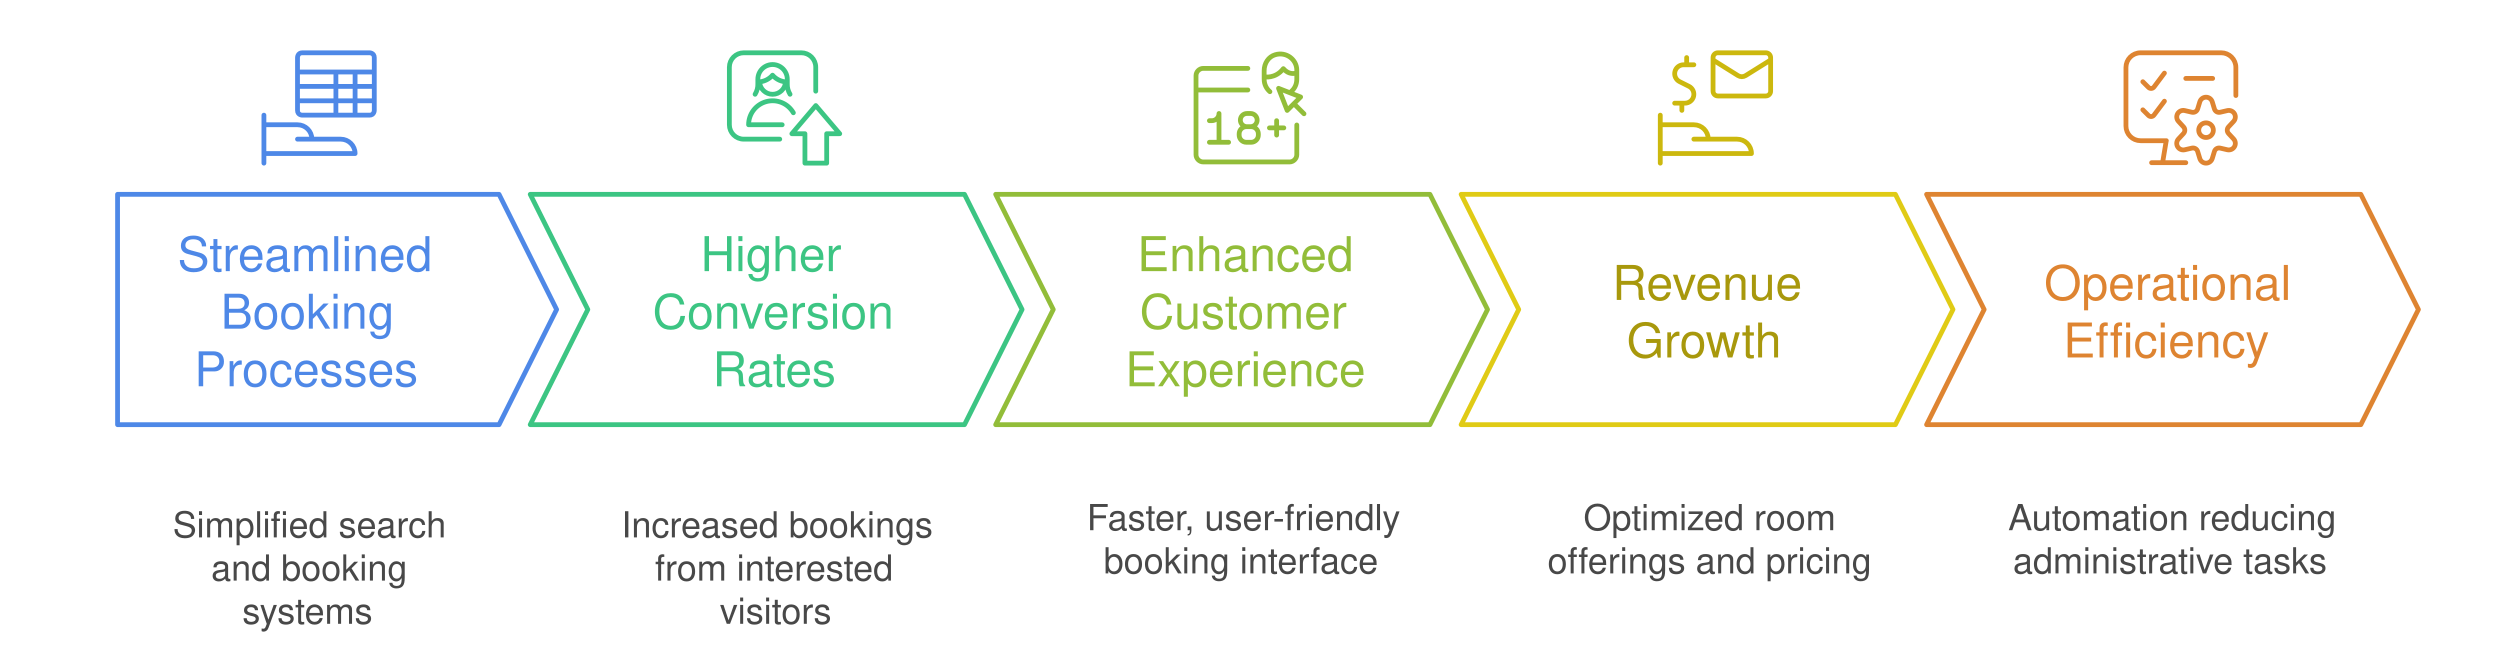
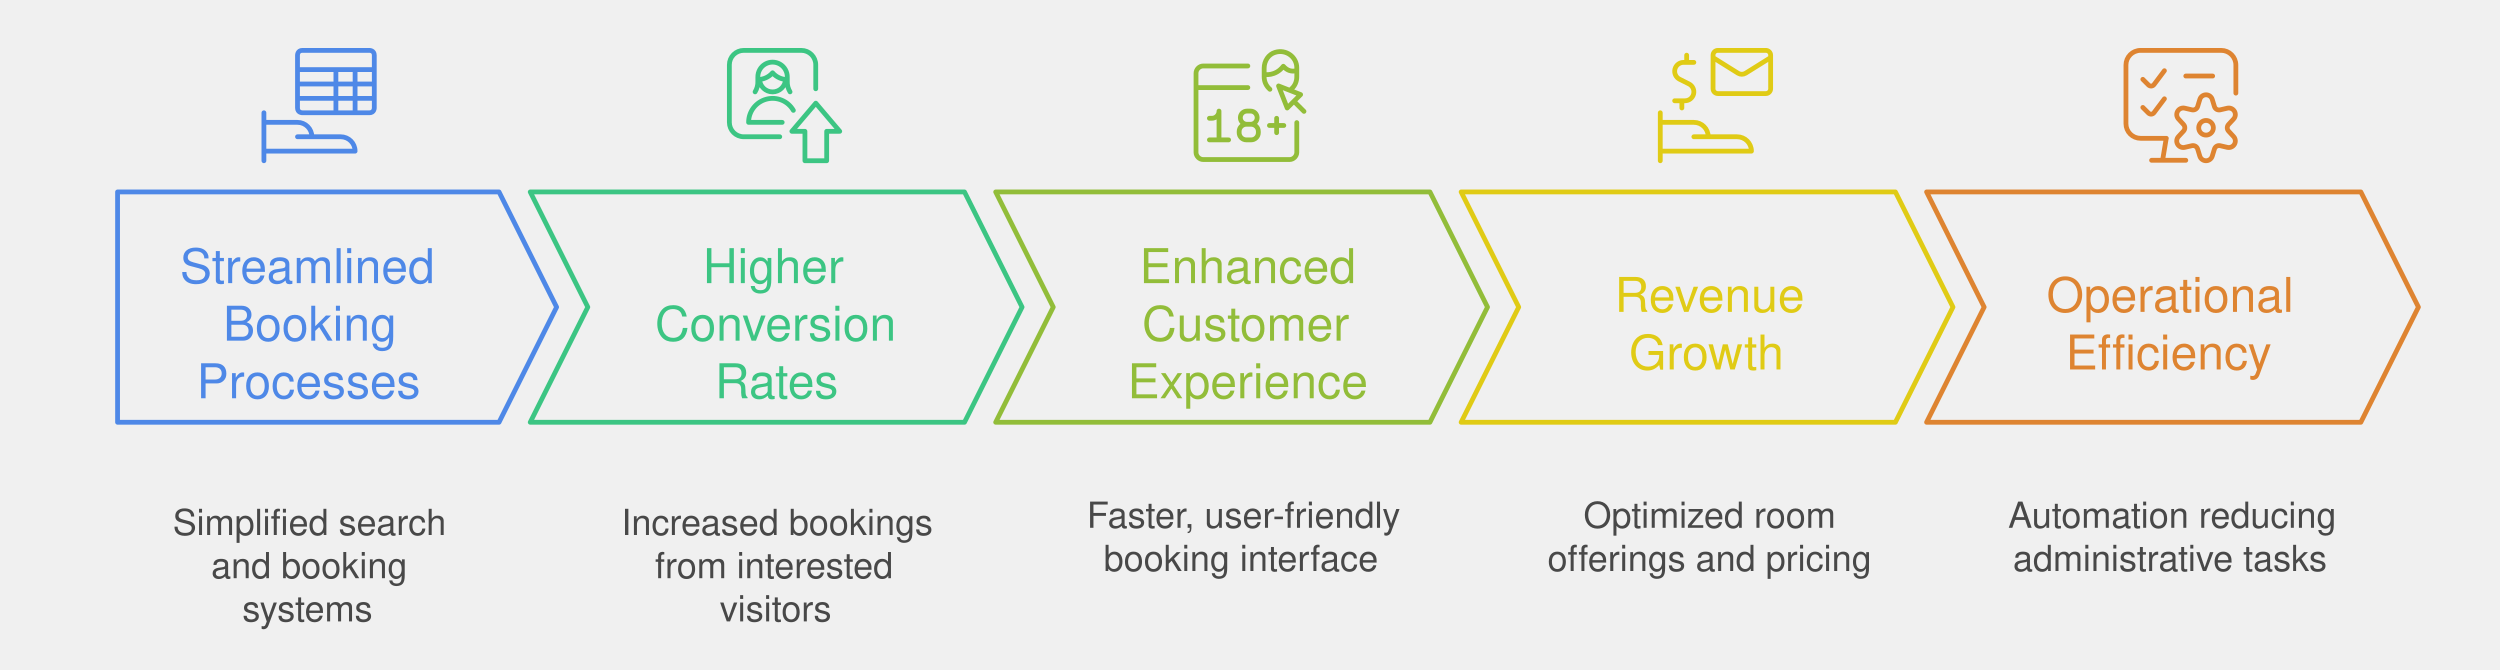
- <svg xmlns="http://www.w3.org/2000/svg" height="280" viewBox="0 0 1042 280" width="1042">
-   <path d="m0-136h1042v434h-1042z" fill="#fff" fill-rule="evenodd" />
-   <path d="m1-135h1040v432h-1040z" fill="#fff" fill-rule="evenodd" />
+ <svg xmlns="http://www.w3.org/2000/svg" height="279" viewBox="0 0 1042 279" width="1042">
  <g font-family="Helvetica">
-     <g font-size="20">
-       <text fill="#4e88e7" x="81" y="161">Processes</text>
-       <text fill="#4e88e7" x="92" y="137">Booking</text>
-       <text fill="#4e88e7" x="74" y="113">Streamlined</text>
-       <text fill="#3cc583" x="297" y="161">Rates</text>
-       <text fill="#3cc583" x="272" y="137">Conversion</text>
-       <text fill="#3cc583" x="292" y="113">Higher</text>
-       <text fill="#92bd39" x="469" y="161">Experience</text>
-       <text fill="#92bd39" x="475" y="137">Customer</text>
-       <text fill="#92bd39" x="474" y="113">Enhanced</text>
-       <text fill="#a8980c" x="678" y="149">Growth</text>
-       <text fill="#a8980c" x="672" y="125">Revenue</text>
-       <text fill="#de8431" x="860" y="149">Efficiency</text>
-       <text fill="#de8431" x="852" y="125">Operational</text>
-     </g>
-     <text fill="#484848" font-size="15" x="101" y="260">systems</text>
-     <text fill="#484848" font-size="15" x="88" y="242">and booking</text>
-     <text fill="#484848" font-size="15" x="72" y="224">Simplified search</text>
-     <text fill="#484848" font-size="15" x="300" y="260">visitors</text>
-     <text fill="#484848" font-size="15" x="273" y="242">from interested</text>
-     <text fill="#484848" font-size="15" x="259" y="224">Increased bookings</text>
-     <text fill="#484848" font-size="15" x="460" y="239">booking interface</text>
-     <text fill="#484848" font-size="15" x="453" y="221">Faster, user-friendly</text>
-     <text fill="#484848" font-size="15" x="645" y="239">offerings and pricing</text>
-     <text fill="#484848" font-size="15" x="660" y="221">Optimized room</text>
-     <text fill="#484848" font-size="15" x="839" y="239">administrative tasks</text>
-     <text fill="#484848" font-size="15" x="837" y="221">Automation reducing</text>
+     <text fill="#4e88e7" font-size="20" x="82" y="166">Processes</text>
+     <text fill="#4e88e7" font-size="20" x="93" y="142">Booking</text>
+     <text fill="#4e88e7" font-size="20" x="75" y="118">Streamlined</text>
+     <text fill="#3cc583" font-size="20" x="298" y="166">Rates</text>
+     <text fill="#3cc583" font-size="20" x="273" y="142">Conversion</text>
+     <text fill="#3cc583" font-size="20" x="293" y="118">Higher</text>
+     <text fill="#92bd39" font-size="20" x="470" y="166">Experience</text>
+     <text fill="#92bd39" font-size="20" x="476" y="142">Customer</text>
+     <text fill="#92bd39" font-size="20" x="475" y="118">Enhanced</text>
+     <text fill="#e0cb15" font-size="20" x="679" y="154">Growth</text>
+     <text fill="#e0cb15" font-size="20" x="673" y="130">Revenue</text>
+     <text fill="#de8431" font-size="20" x="861" y="154">Efficiency</text>
+     <text fill="#de8431" font-size="20" x="853" y="130">Operational</text>
+     <text fill="#484848" font-size="15" x="101" y="259">systems</text>
+     <text fill="#484848" font-size="15" x="88" y="241">and booking</text>
+     <text fill="#484848" font-size="15" x="72" y="223">Simplified search</text>
+     <text fill="#484848" font-size="15" x="300" y="259">visitors</text>
+     <text fill="#484848" font-size="15" x="273" y="241">from interested</text>
+     <text fill="#484848" font-size="15" x="259" y="223">Increased bookings</text>
+     <text fill="#484848" font-size="15" x="460" y="238">booking interface</text>
+     <text fill="#484848" font-size="15" x="453" y="220">Faster, user-friendly</text>
+     <text fill="#484848" font-size="15" x="645" y="238">offerings and pricing</text>
+     <text fill="#484848" font-size="15" x="660" y="220">Optimized room</text>
+     <text fill="#484848" font-size="15" x="839" y="238">administrative tasks</text>
+     <text fill="#484848" font-size="15" x="837" y="220">Automation reducing</text>
  </g>
-   <g fill="none" stroke-linecap="round" stroke-linejoin="round" stroke-width="2">
-     <path d="m61 81h144m-.5 96h3.5l24-48-24-48h-3.5m.5 96h-144m0-96h-12v96h12" stroke="#4e88e7" />
-     <path d="m255 81h144m-.5 96h3.5l24-48-24-48h-3.5m.5 96h-144m0-96h-34l24 48-24 48h34" stroke="#3cc583" />
-     <path d="m449 81h144m-.5 96h3.5l24-48-24-48h-3.5m.5 96h-144m0-96h-34l24 48-24 48h34" stroke="#92bd39" />
-     <path d="m643 81h144m-.5 96h3.5l24-48-24-48h-3.5m.5 96h-144m0-96h-34l24 48-24 48h34" stroke="#e0cb15" />
-     <path d="m837 81h144m-.5 96h3.5l24-48-24-48h-3.5m.5 96h-144m0-96h-34l24 48-24 48h34" stroke="#de8431" />
-     <path d="m126.002 22h28s2 0 2 2v22s0 2-2 2h-28s-2 0-2-2v-22s0-2 2-2m-2 8h32m-32 6h32m-32 6h32m-16-12v18m8-18v18m-38.002 20v-20m0 4h14c3.314 0 6 2.686 6 6h12c3.314 0 6 2.686 6 6h-38zm20 6h-6" stroke="#4e88e7" />
-     <path d="m325 58h-15c-3.314 0-6-2.686-6-6v-24c0-3.314 2.686-6 6-6h24c3.314 0 6 2.686 6 6v10m10 17.734-9.974-11.734-9.972 11.734h5.44v12.266h9.066v-12.266zm-23.986-3.734h-14c0-4.526 3.04-8.487 7.412-9.659 4.372-1.171 8.985.739 11.248 4.659m-1.386-7.712c-.799-1.311-1.197-2.827-1.146-4.362v-1.784c.04-2.219-1.121-4.287-3.036-5.408-1.915-1.121-4.287-1.121-6.202 0-1.915 1.121-3.076 3.189-3.036 5.408v1.784c.051 1.535-.347 3.051-1.146 4.362m1.146-5.132c2.355-.006 4.592-1.032 6.132-2.814 1.541 1.783 3.779 2.81 6.136 2.814m-.722-.034c-.125 2.897-2.509 5.181-5.409 5.181s-5.284-2.284-5.409-5.181" stroke="#3cc583" />
-     <path d="m529.3 38.219c-1.4-1.2-2.4-3-2.4-5.2v-3.6c0-3 1.8-5.8 4.6-6.6 4.6-1.4 9 2 9 6.4v3.8c0 2-.8 3.8-2.2 5m-11.4-6s4.6 1 8-3.4c1.6 1.8 3.4 2.4 5.6 1.8m-4 15.6-3.6-9.2 9.2 3.6zm2.8-2.8 4.2 4.2m-23.4-18.919h-18.6c-1.6 0-3 1.4-3 3v33c0 1.6 1.4 3 3 3h36c1.6 0 3-1.4 3-3v-12.4m-42-14.6h21.6m9 15.8h6m-3-3v6m-24.019-9v12m-4-9h1c1.657 0 3-1.343 3-3m4 12h-8m15.648-6.5h1.5c1.519 0 2.75-1.231 2.75-2.75 0-1.519-1.231-2.75-2.75-2.75l-1.5 0c-1.519 0-2.75 1.231-2.75 2.75 0 1.519 1.231 2.75 2.75 2.75zm4.75 3.5v-.5c0-1.657-1.343-3-3-3h-2c-1.657 0-3 1.343-3 3v.5c0 1.657 1.343 3 3 3h2c1.657 0 3-1.343 3-3z" stroke="#92bd39" />
-     <path d="m706 27h-4.292c-1.719.001-3.213 1.183-3.607 2.856-.395 1.673.412 3.398 1.949 4.168l3.9 1.952c1.537.769 2.344 2.495 1.949 4.168-.395 1.673-1.888 2.856-3.607 2.856h-4.292m3 0v3m2-22v3m-11 41v-20m0 4h14c3.314 0 6 2.686 6 6h12c3.314 0 6 2.686 6 6h-38zm20 6h-6m32-33v13c0 1.105-.895 2-2 2h-20c-1.105 0-2-.895-2-2v-13m24 0v-1c0-1.105-.895-2-2-2h-20c-1.105 0-2 .895-2 2v1l10.4 6.506c.973.608 2.207.608 3.18 0z" stroke="#ccb80e" />
-     <path d="m916.422 54.258c0 1.687 1.367 3.054 3.054 3.054 1.687 0 3.054-1.367 3.054-3.054s-1.367-3.054-3.054-3.054c-1.687 0-3.054 1.367-3.054 3.054m5.648-11.814.9 2.956c.306 1.02 1.351 1.627 2.388 1.388l3-.696c1.167-.266 2.371.261 2.968 1.298.597 1.037.448 2.342-.368 3.218l-2.098 2.262c-.724.783-.724 1.991 0 2.774l2.098 2.262c.816.876.965 2.181.368 3.218-.597 1.037-1.801 1.564-2.968 1.298l-3-.694c-1.037-.239-2.081.367-2.388 1.386l-.9 2.958c-.346 1.143-1.399 1.926-2.594 1.926s-2.248-.782-2.594-1.926l-.902-2.958c-.307-1.019-1.351-1.625-2.388-1.386l-3 .694c-1.168.269-2.374-.257-2.972-1.295-.598-1.038-.447-2.346.372-3.221l2.098-2.262c.724-.783.724-1.991 0-2.774l-2.09-2.27c-.819-.875-.97-2.182-.372-3.221.598-1.038 1.804-1.564 2.972-1.295l3 .696c1.032.235 2.071-.367 2.38-1.38l.902-2.956c.343-1.146 1.398-1.931 2.594-1.931 1.196 0 2.251.785 2.594 1.931zm-20.704 25.366 1.526-9.162m-6.108 9.162h14.252m-8.102-9.162h-10.734c-3.372-.002-6.104-2.736-6.104-6.108v-24.432c0-3.372 2.732-6.106 6.104-6.108h33.6c3.373 0 6.108 2.735 6.108 6.108v11.706m-29.78-9.34-4.34 5.786c-.266.353-.672.574-1.113.606-.441.031-.874-.13-1.187-.442l-2.356-2.356m8.996 8.112-4.34 5.786c-.265.355-.671.577-1.112.608-.442.031-.875-.131-1.188-.444l-2.356-2.354m17.904-13.088h11.198" stroke="#de8431" />
-   </g>
+   <path d="m61 80h144m-.5 96h3.5l24-48-24-48h-3.5m.5 96h-144m0-96h-12v96h12" fill="none" stroke="#4e88e7" stroke-linecap="round" stroke-linejoin="round" stroke-width="2" />
+   <path d="m255 80h144m-.5 96h3.5l24-48-24-48h-3.5m.5 96h-144m0-96h-34l24 48-24 48h34" fill="none" stroke="#3cc583" stroke-linecap="round" stroke-linejoin="round" stroke-width="2" />
+   <path d="m449 80h144m-.5 96h3.5l24-48-24-48h-3.5m.5 96h-144m0-96h-34l24 48-24 48h34" fill="none" stroke="#92bd39" stroke-linecap="round" stroke-linejoin="round" stroke-width="2" />
+   <path d="m643 80h144m-.5 96h3.5l24-48-24-48h-3.5m.5 96h-144m0-96h-34l24 48-24 48h34" fill="none" stroke="#e0cb15" stroke-linecap="round" stroke-linejoin="round" stroke-width="2" />
+   <path d="m837 80h144m-.5 96h3.5l24-48-24-48h-3.5m.5 96h-144m0-96h-34l24 48-24 48h34" fill="none" stroke="#de8431" stroke-linecap="round" stroke-linejoin="round" stroke-width="2" />
+   <path d="m126.002 21h28s2 0 2 2v22s0 2-2 2h-28s-2 0-2-2v-22s0-2 2-2m-2 8h32m-32 6h32m-32 6h32m-16-12v18m8-18v18m-38.002 20v-20m0 4h14c3.314 0 6 2.686 6 6h12c3.314 0 6 2.686 6 6h-38zm20 6h-6" fill="none" stroke="#4e88e7" stroke-linecap="round" stroke-linejoin="round" stroke-width="2" />
+   <path d="m325 57h-15c-3.314 0-6-2.686-6-6v-24c0-3.314 2.686-6 6-6h24c3.314 0 6 2.686 6 6v10m10 17.734-9.974-11.734-9.972 11.734h5.44v12.266h9.066v-12.266zm-23.986-3.734h-14c0-4.526 3.04-8.487 7.412-9.659 4.372-1.171 8.985.739 11.248 4.659m-1.386-7.712c-.799-1.311-1.197-2.827-1.146-4.362v-1.784c.04-2.219-1.121-4.287-3.036-5.408-1.915-1.121-4.287-1.121-6.202 0-1.915 1.121-3.076 3.189-3.036 5.408v1.784c.051 1.535-.347 3.051-1.146 4.362m1.146-5.132c2.355-.006 4.592-1.032 6.132-2.814 1.541 1.783 3.779 2.81 6.136 2.814m-.722-.034c-.125 2.897-2.509 5.181-5.409 5.181s-5.284-2.284-5.409-5.181" fill="none" stroke="#3cc583" stroke-linecap="round" stroke-linejoin="round" stroke-width="2" />
+   <path d="m529.3 37.219c-1.4-1.2-2.4-3-2.4-5.2v-3.6c0-3 1.8-5.8 4.6-6.6 4.6-1.4 9 2 9 6.4v3.8c0 2-.8 3.8-2.2 5m-11.4-6s4.6 1 8-3.4c1.6 1.8 3.4 2.4 5.6 1.8m-4 15.6-3.6-9.2 9.2 3.6zm2.8-2.8 4.2 4.2m-23.4-18.919h-18.6c-1.6 0-3 1.4-3 3v33c0 1.6 1.4 3 3 3h36c1.6 0 3-1.4 3-3v-12.4m-42-14.6h21.6m9 15.8h6m-3-3v6m-24.019-9v12m-4-9h1c1.657 0 3-1.343 3-3m4 12h-8m15.648-6.5h1.5c1.519 0 2.75-1.231 2.75-2.75 0-1.519-1.231-2.75-2.75-2.75l-1.5 0c-1.519 0-2.75 1.231-2.75 2.75 0 1.519 1.231 2.75 2.75 2.75zm4.75 3.5v-.5c0-1.657-1.343-3-3-3h-2c-1.657 0-3 1.343-3 3v.5c0 1.657 1.343 3 3 3h2c1.657 0 3-1.343 3-3z" fill="none" stroke="#92bd39" stroke-linecap="round" stroke-linejoin="round" stroke-width="2" />
+   <path d="m706 26h-4.292c-1.719.001-3.213 1.183-3.607 2.856-.395 1.673.412 3.398 1.949 4.168l3.9 1.952c1.537.769 2.344 2.495 1.949 4.168-.395 1.673-1.888 2.856-3.607 2.856h-4.292m3 0v3m2-22v3m-11 41v-20m0 4h14c3.314 0 6 2.686 6 6h12c3.314 0 6 2.686 6 6h-38zm20 6h-6m32-33v13c0 1.105-.895 2-2 2h-20c-1.105 0-2-.895-2-2v-13m24 0v-1c0-1.105-.895-2-2-2h-20c-1.105 0-2 .895-2 2v1l10.4 6.506c.973.608 2.207.608 3.18 0z" fill="none" stroke="#e0cb15" stroke-linecap="round" stroke-linejoin="round" stroke-width="2" />
+   <path d="m916.422 53.258c0 1.687 1.367 3.054 3.054 3.054 1.687 0 3.054-1.367 3.054-3.054s-1.367-3.054-3.054-3.054c-1.687 0-3.054 1.367-3.054 3.054m5.648-11.814.9 2.956c.306 1.02 1.351 1.627 2.388 1.388l3-.696c1.167-.266 2.371.261 2.968 1.298.597 1.037.448 2.342-.368 3.218l-2.098 2.262c-.724.783-.724 1.991 0 2.774l2.098 2.262c.816.876.965 2.181.368 3.218-.597 1.037-1.801 1.564-2.968 1.298l-3-.694c-1.037-.239-2.081.367-2.388 1.386l-.9 2.958c-.346 1.143-1.399 1.926-2.594 1.926s-2.248-.782-2.594-1.926l-.902-2.958c-.307-1.019-1.351-1.625-2.388-1.386l-3 .694c-1.168.269-2.374-.257-2.972-1.295-.598-1.038-.447-2.346.372-3.221l2.098-2.262c.724-.783.724-1.991 0-2.774l-2.09-2.27c-.819-.875-.97-2.182-.372-3.221.598-1.038 1.804-1.564 2.972-1.295l3 .696c1.032.235 2.071-.367 2.38-1.38l.902-2.956c.343-1.146 1.398-1.931 2.594-1.931 1.196 0 2.251.785 2.594 1.931zm-20.704 25.366 1.526-9.162m-6.108 9.162h14.252m-8.102-9.162h-10.734c-3.372-.002-6.104-2.736-6.104-6.108v-24.432c0-3.372 2.732-6.106 6.104-6.108h33.6c3.373 0 6.108 2.735 6.108 6.108v11.706m-29.78-9.34-4.34 5.786c-.266.353-.672.574-1.113.606-.441.031-.874-.13-1.187-.442l-2.356-2.356m8.996 8.112-4.34 5.786c-.265.355-.671.577-1.112.608-.442.031-.875-.131-1.188-.444l-2.356-2.354m17.904-13.088h11.198" fill="none" stroke="#de8431" stroke-linecap="round" stroke-linejoin="round" stroke-width="2" />
</svg>
